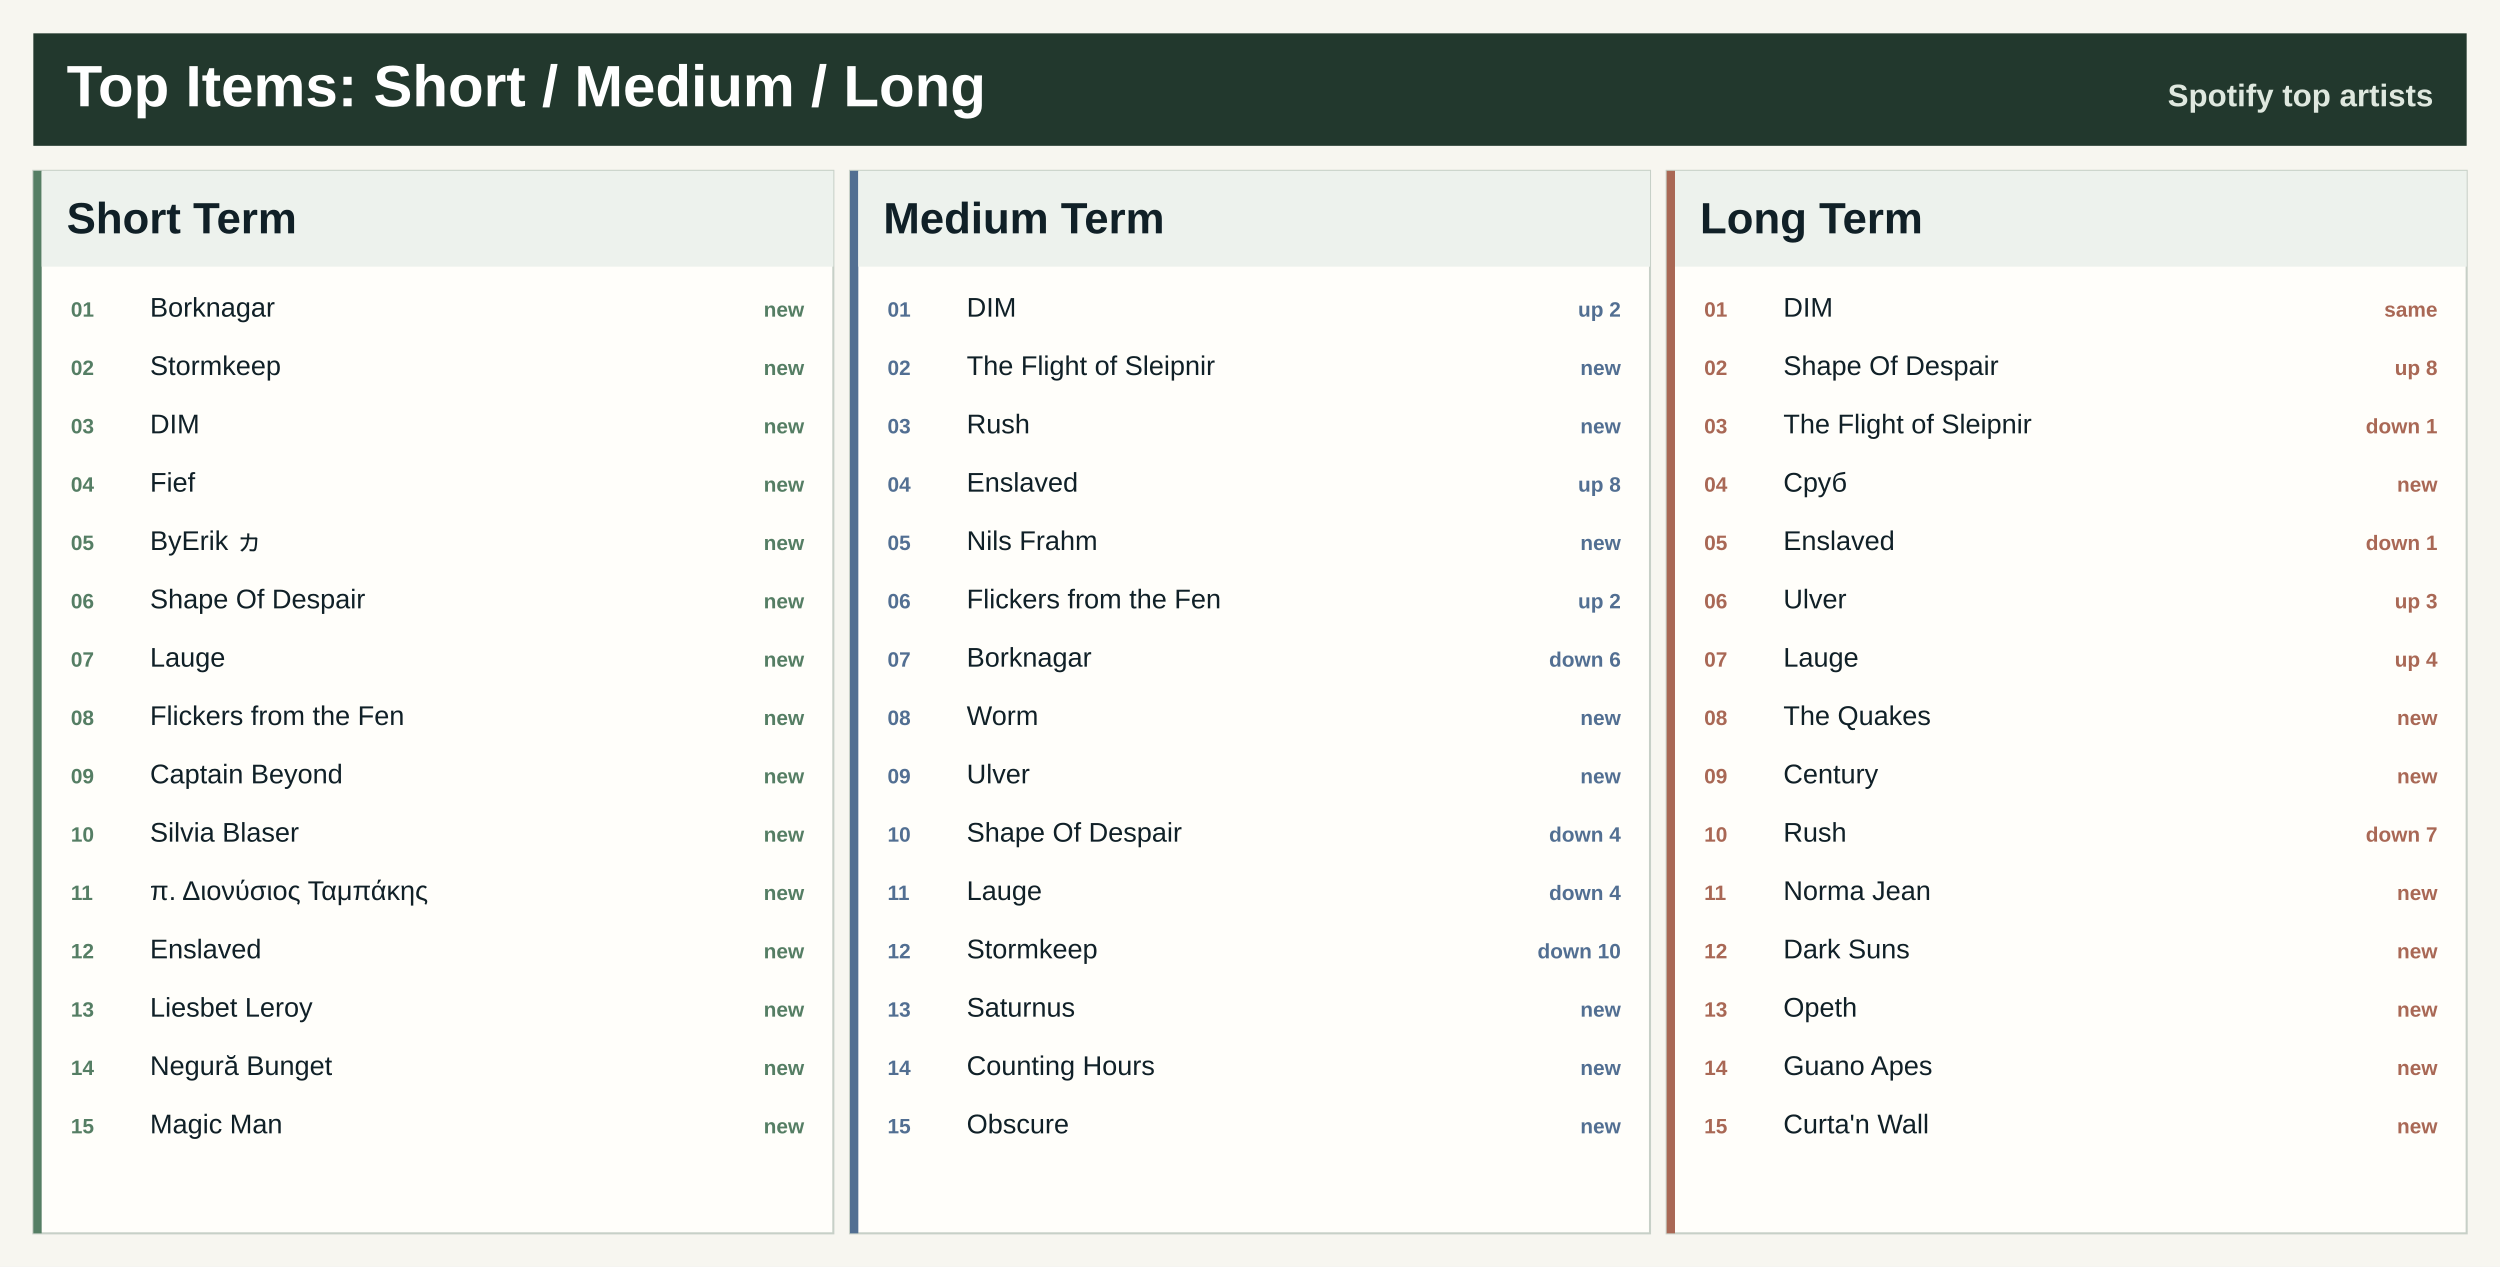
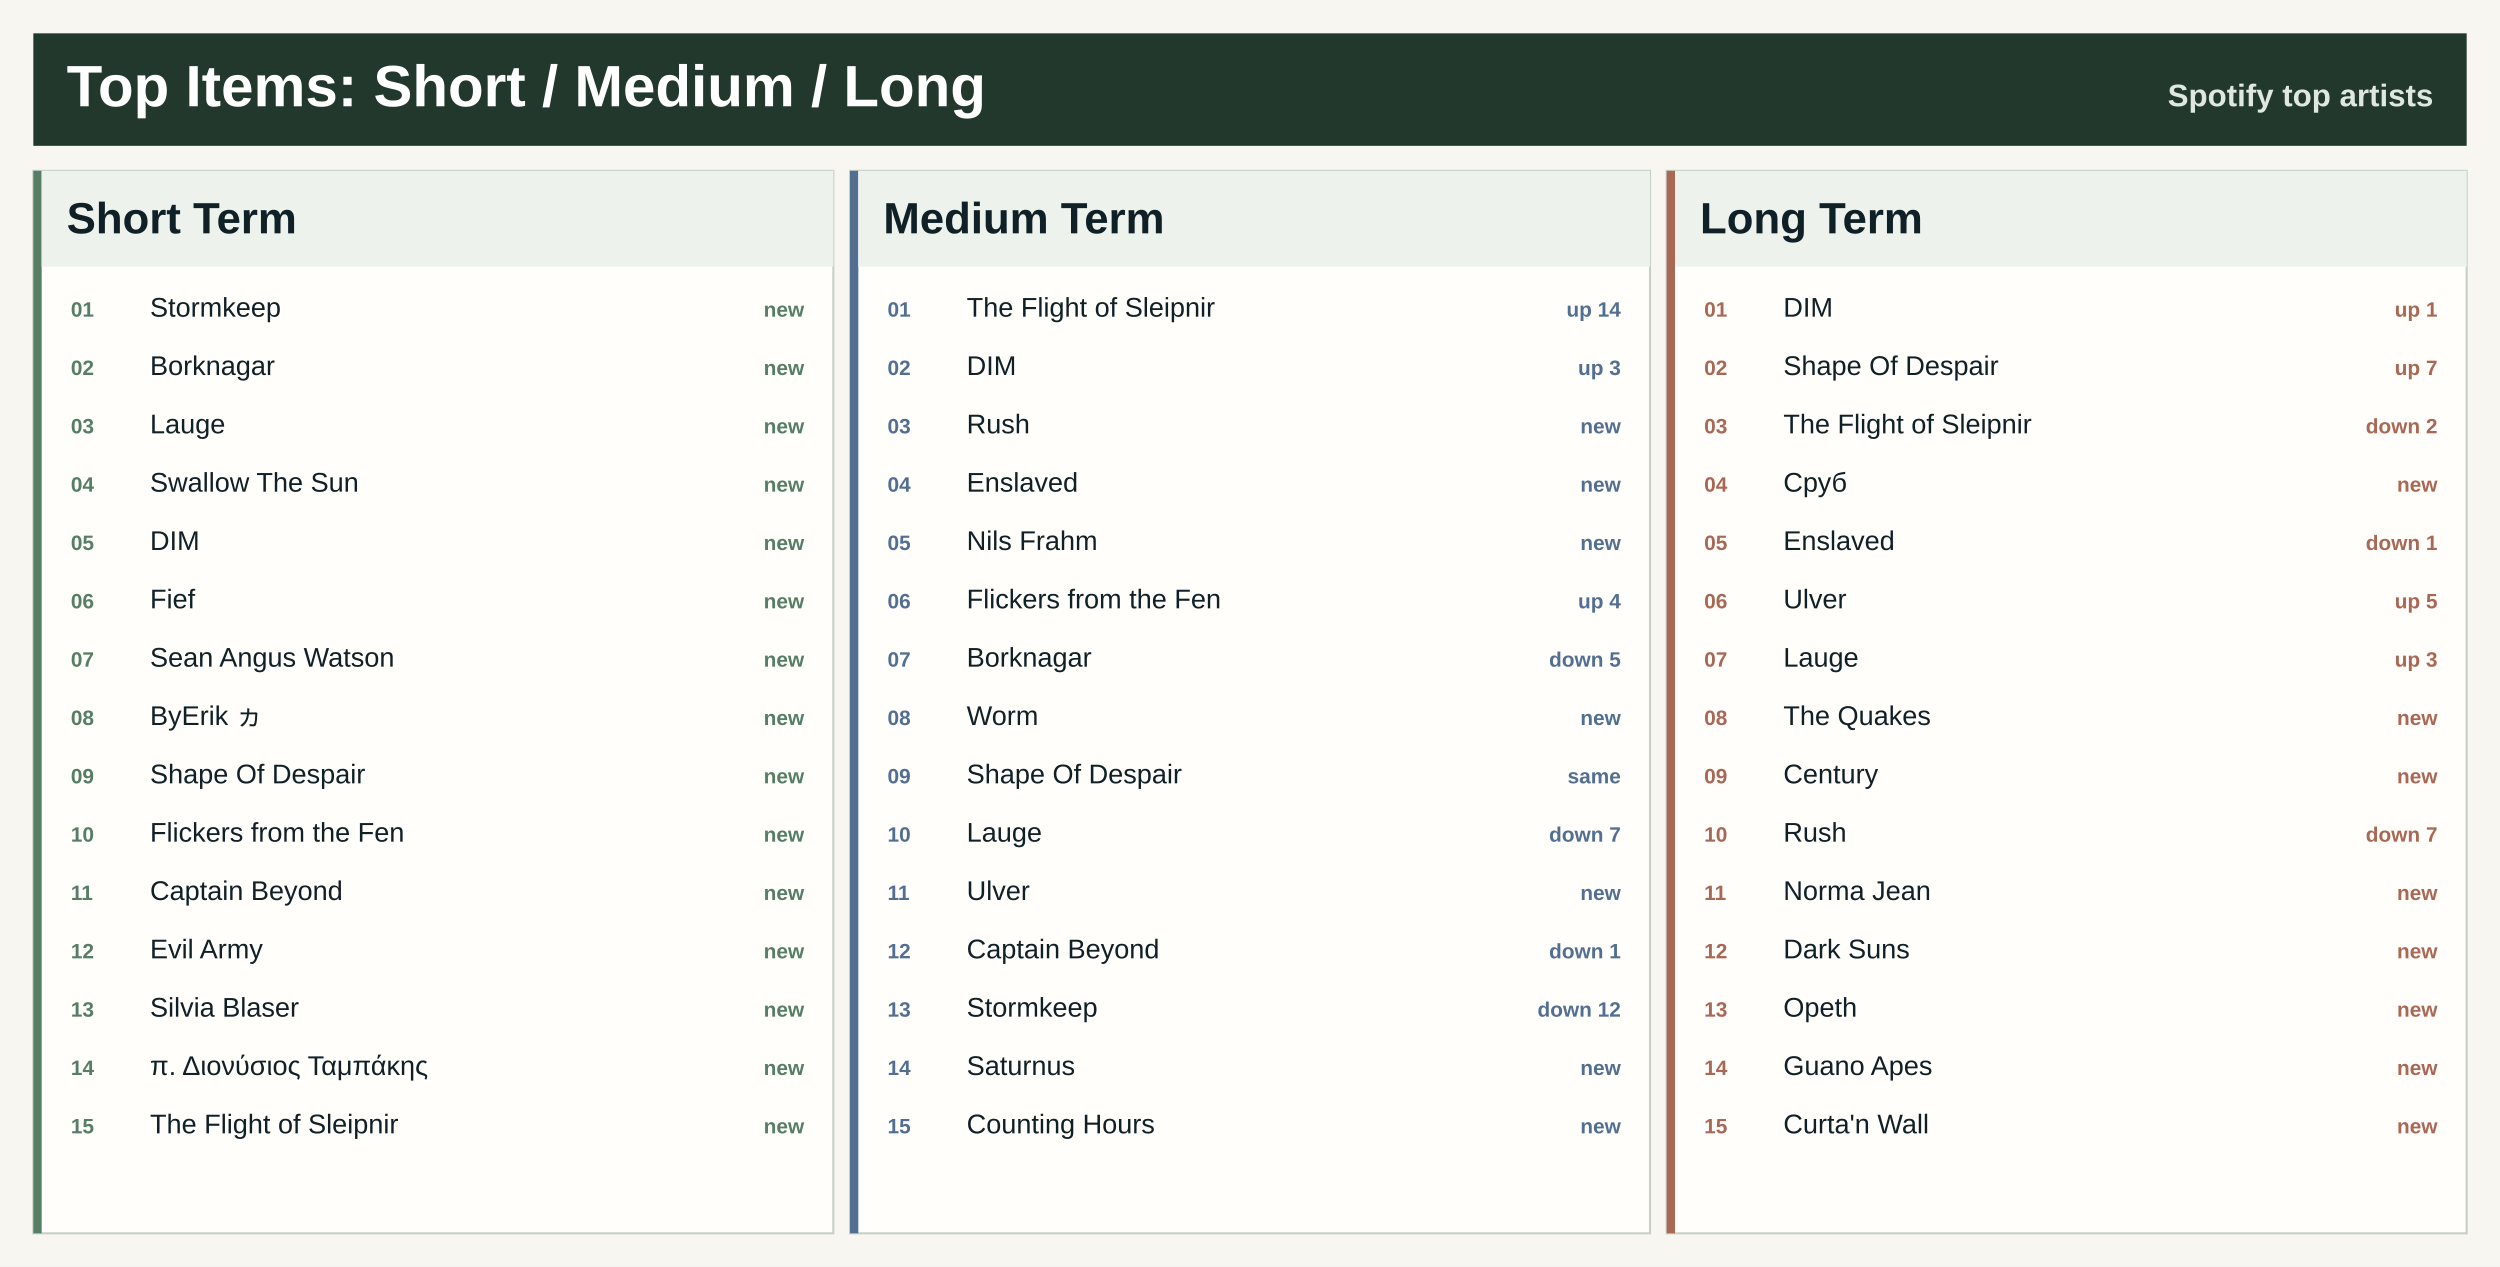
<svg xmlns="http://www.w3.org/2000/svg" width="1200" height="608" viewBox="0 0 1200 608" role="img" aria-label="Top artists across Spotify ranges">
  <rect width="1200" height="608" fill="#f7f6f0" />
  <rect x="16" y="16" width="1168" height="54" fill="#22382d" />
  <text x="32.0" y="51.0" font-family="Segoe UI, Arial, sans-serif" font-size="28" font-weight="800" fill="#ffffff" text-anchor="start">Top Items: Short / Medium / Long</text>
  <text x="1168.0" y="51.0" font-family="Segoe UI, Arial, sans-serif" font-size="15" font-weight="800" fill="#dfe8df" text-anchor="end">Spotify top artists</text>
  <rect x="16.0" y="82.0" width="384.0" height="510" fill="#fffefa" stroke="#c7d0c7" />
  <rect x="16.0" y="82.0" width="4" height="510" fill="#557e64" />
  <rect x="20.0" y="82.0" width="380.0" height="46" fill="#edf2ed" />
  <text x="32.0" y="112.0" font-family="Segoe UI, Arial, sans-serif" font-size="21" font-weight="800" fill="#102027" text-anchor="start">Short Term</text>
  <text x="34.0" y="152.0" font-family="Segoe UI, Arial, sans-serif" font-size="10" font-weight="800" fill="#557e64" text-anchor="start">01</text>
-   <text x="72.0" y="152.0" font-family="Segoe UI, Arial, sans-serif" font-size="13" font-weight="400" fill="#102027" text-anchor="start">Borknagar</text>
+   <text x="72.0" y="152.0" font-family="Segoe UI, Arial, sans-serif" font-size="13" font-weight="400" fill="#102027" text-anchor="start">Stormkeep</text>
  <text x="386.0" y="152.0" font-family="Segoe UI, Arial, sans-serif" font-size="10" font-weight="800" fill="#557e64" text-anchor="end">new</text>
  <text x="34.0" y="180.0" font-family="Segoe UI, Arial, sans-serif" font-size="10" font-weight="800" fill="#557e64" text-anchor="start">02</text>
-   <text x="72.0" y="180.0" font-family="Segoe UI, Arial, sans-serif" font-size="13" font-weight="400" fill="#102027" text-anchor="start">Stormkeep</text>
+   <text x="72.0" y="180.0" font-family="Segoe UI, Arial, sans-serif" font-size="13" font-weight="400" fill="#102027" text-anchor="start">Borknagar</text>
  <text x="386.0" y="180.0" font-family="Segoe UI, Arial, sans-serif" font-size="10" font-weight="800" fill="#557e64" text-anchor="end">new</text>
  <text x="34.0" y="208.0" font-family="Segoe UI, Arial, sans-serif" font-size="10" font-weight="800" fill="#557e64" text-anchor="start">03</text>
-   <text x="72.0" y="208.0" font-family="Segoe UI, Arial, sans-serif" font-size="13" font-weight="400" fill="#102027" text-anchor="start">DIM</text>
+   <text x="72.0" y="208.0" font-family="Segoe UI, Arial, sans-serif" font-size="13" font-weight="400" fill="#102027" text-anchor="start">Lauge</text>
  <text x="386.0" y="208.0" font-family="Segoe UI, Arial, sans-serif" font-size="10" font-weight="800" fill="#557e64" text-anchor="end">new</text>
  <text x="34.0" y="236.0" font-family="Segoe UI, Arial, sans-serif" font-size="10" font-weight="800" fill="#557e64" text-anchor="start">04</text>
-   <text x="72.0" y="236.0" font-family="Segoe UI, Arial, sans-serif" font-size="13" font-weight="400" fill="#102027" text-anchor="start">Fief</text>
+   <text x="72.0" y="236.0" font-family="Segoe UI, Arial, sans-serif" font-size="13" font-weight="400" fill="#102027" text-anchor="start">Swallow The Sun</text>
  <text x="386.0" y="236.0" font-family="Segoe UI, Arial, sans-serif" font-size="10" font-weight="800" fill="#557e64" text-anchor="end">new</text>
  <text x="34.0" y="264.0" font-family="Segoe UI, Arial, sans-serif" font-size="10" font-weight="800" fill="#557e64" text-anchor="start">05</text>
-   <text x="72.0" y="264.0" font-family="Segoe UI, Arial, sans-serif" font-size="13" font-weight="400" fill="#102027" text-anchor="start">ByErik ヵ</text>
+   <text x="72.0" y="264.0" font-family="Segoe UI, Arial, sans-serif" font-size="13" font-weight="400" fill="#102027" text-anchor="start">DIM</text>
  <text x="386.0" y="264.0" font-family="Segoe UI, Arial, sans-serif" font-size="10" font-weight="800" fill="#557e64" text-anchor="end">new</text>
  <text x="34.0" y="292.0" font-family="Segoe UI, Arial, sans-serif" font-size="10" font-weight="800" fill="#557e64" text-anchor="start">06</text>
-   <text x="72.0" y="292.0" font-family="Segoe UI, Arial, sans-serif" font-size="13" font-weight="400" fill="#102027" text-anchor="start">Shape Of Despair</text>
+   <text x="72.0" y="292.0" font-family="Segoe UI, Arial, sans-serif" font-size="13" font-weight="400" fill="#102027" text-anchor="start">Fief</text>
  <text x="386.0" y="292.0" font-family="Segoe UI, Arial, sans-serif" font-size="10" font-weight="800" fill="#557e64" text-anchor="end">new</text>
  <text x="34.0" y="320.0" font-family="Segoe UI, Arial, sans-serif" font-size="10" font-weight="800" fill="#557e64" text-anchor="start">07</text>
-   <text x="72.0" y="320.0" font-family="Segoe UI, Arial, sans-serif" font-size="13" font-weight="400" fill="#102027" text-anchor="start">Lauge</text>
+   <text x="72.0" y="320.0" font-family="Segoe UI, Arial, sans-serif" font-size="13" font-weight="400" fill="#102027" text-anchor="start">Sean Angus Watson</text>
  <text x="386.0" y="320.0" font-family="Segoe UI, Arial, sans-serif" font-size="10" font-weight="800" fill="#557e64" text-anchor="end">new</text>
  <text x="34.0" y="348.0" font-family="Segoe UI, Arial, sans-serif" font-size="10" font-weight="800" fill="#557e64" text-anchor="start">08</text>
-   <text x="72.0" y="348.0" font-family="Segoe UI, Arial, sans-serif" font-size="13" font-weight="400" fill="#102027" text-anchor="start">Flickers from the Fen</text>
+   <text x="72.0" y="348.0" font-family="Segoe UI, Arial, sans-serif" font-size="13" font-weight="400" fill="#102027" text-anchor="start">ByErik ヵ</text>
  <text x="386.0" y="348.0" font-family="Segoe UI, Arial, sans-serif" font-size="10" font-weight="800" fill="#557e64" text-anchor="end">new</text>
  <text x="34.0" y="376.0" font-family="Segoe UI, Arial, sans-serif" font-size="10" font-weight="800" fill="#557e64" text-anchor="start">09</text>
-   <text x="72.0" y="376.0" font-family="Segoe UI, Arial, sans-serif" font-size="13" font-weight="400" fill="#102027" text-anchor="start">Captain Beyond</text>
+   <text x="72.0" y="376.0" font-family="Segoe UI, Arial, sans-serif" font-size="13" font-weight="400" fill="#102027" text-anchor="start">Shape Of Despair</text>
  <text x="386.0" y="376.0" font-family="Segoe UI, Arial, sans-serif" font-size="10" font-weight="800" fill="#557e64" text-anchor="end">new</text>
  <text x="34.0" y="404.0" font-family="Segoe UI, Arial, sans-serif" font-size="10" font-weight="800" fill="#557e64" text-anchor="start">10</text>
-   <text x="72.0" y="404.0" font-family="Segoe UI, Arial, sans-serif" font-size="13" font-weight="400" fill="#102027" text-anchor="start">Silvia Blaser</text>
+   <text x="72.0" y="404.0" font-family="Segoe UI, Arial, sans-serif" font-size="13" font-weight="400" fill="#102027" text-anchor="start">Flickers from the Fen</text>
  <text x="386.0" y="404.0" font-family="Segoe UI, Arial, sans-serif" font-size="10" font-weight="800" fill="#557e64" text-anchor="end">new</text>
  <text x="34.0" y="432.0" font-family="Segoe UI, Arial, sans-serif" font-size="10" font-weight="800" fill="#557e64" text-anchor="start">11</text>
-   <text x="72.0" y="432.0" font-family="Segoe UI, Arial, sans-serif" font-size="13" font-weight="400" fill="#102027" text-anchor="start">π. Διονύσιος Ταμπάκης</text>
+   <text x="72.0" y="432.0" font-family="Segoe UI, Arial, sans-serif" font-size="13" font-weight="400" fill="#102027" text-anchor="start">Captain Beyond</text>
  <text x="386.0" y="432.0" font-family="Segoe UI, Arial, sans-serif" font-size="10" font-weight="800" fill="#557e64" text-anchor="end">new</text>
  <text x="34.0" y="460.0" font-family="Segoe UI, Arial, sans-serif" font-size="10" font-weight="800" fill="#557e64" text-anchor="start">12</text>
-   <text x="72.0" y="460.0" font-family="Segoe UI, Arial, sans-serif" font-size="13" font-weight="400" fill="#102027" text-anchor="start">Enslaved</text>
+   <text x="72.0" y="460.0" font-family="Segoe UI, Arial, sans-serif" font-size="13" font-weight="400" fill="#102027" text-anchor="start">Evil Army</text>
  <text x="386.0" y="460.0" font-family="Segoe UI, Arial, sans-serif" font-size="10" font-weight="800" fill="#557e64" text-anchor="end">new</text>
  <text x="34.0" y="488.0" font-family="Segoe UI, Arial, sans-serif" font-size="10" font-weight="800" fill="#557e64" text-anchor="start">13</text>
-   <text x="72.0" y="488.0" font-family="Segoe UI, Arial, sans-serif" font-size="13" font-weight="400" fill="#102027" text-anchor="start">Liesbet Leroy</text>
+   <text x="72.0" y="488.0" font-family="Segoe UI, Arial, sans-serif" font-size="13" font-weight="400" fill="#102027" text-anchor="start">Silvia Blaser</text>
  <text x="386.0" y="488.0" font-family="Segoe UI, Arial, sans-serif" font-size="10" font-weight="800" fill="#557e64" text-anchor="end">new</text>
  <text x="34.0" y="516.0" font-family="Segoe UI, Arial, sans-serif" font-size="10" font-weight="800" fill="#557e64" text-anchor="start">14</text>
-   <text x="72.0" y="516.0" font-family="Segoe UI, Arial, sans-serif" font-size="13" font-weight="400" fill="#102027" text-anchor="start">Negură Bunget</text>
+   <text x="72.0" y="516.0" font-family="Segoe UI, Arial, sans-serif" font-size="13" font-weight="400" fill="#102027" text-anchor="start">π. Διονύσιος Ταμπάκης</text>
  <text x="386.0" y="516.0" font-family="Segoe UI, Arial, sans-serif" font-size="10" font-weight="800" fill="#557e64" text-anchor="end">new</text>
  <text x="34.0" y="544.0" font-family="Segoe UI, Arial, sans-serif" font-size="10" font-weight="800" fill="#557e64" text-anchor="start">15</text>
-   <text x="72.0" y="544.0" font-family="Segoe UI, Arial, sans-serif" font-size="13" font-weight="400" fill="#102027" text-anchor="start">Magic Man</text>
+   <text x="72.0" y="544.0" font-family="Segoe UI, Arial, sans-serif" font-size="13" font-weight="400" fill="#102027" text-anchor="start">The Flight of Sleipnir</text>
  <text x="386.0" y="544.0" font-family="Segoe UI, Arial, sans-serif" font-size="10" font-weight="800" fill="#557e64" text-anchor="end">new</text>
  <rect x="408.0" y="82.0" width="384.0" height="510" fill="#fffefa" stroke="#c7d0c7" />
  <rect x="408.0" y="82.0" width="4" height="510" fill="#526f92" />
  <rect x="412.0" y="82.0" width="380.0" height="46" fill="#edf2ed" />
  <text x="424.0" y="112.0" font-family="Segoe UI, Arial, sans-serif" font-size="21" font-weight="800" fill="#102027" text-anchor="start">Medium Term</text>
  <text x="426.0" y="152.0" font-family="Segoe UI, Arial, sans-serif" font-size="10" font-weight="800" fill="#526f92" text-anchor="start">01</text>
-   <text x="464.0" y="152.0" font-family="Segoe UI, Arial, sans-serif" font-size="13" font-weight="400" fill="#102027" text-anchor="start">DIM</text>
-   <text x="778.0" y="152.0" font-family="Segoe UI, Arial, sans-serif" font-size="10" font-weight="800" fill="#526f92" text-anchor="end">up 2</text>
+   <text x="464.0" y="152.0" font-family="Segoe UI, Arial, sans-serif" font-size="13" font-weight="400" fill="#102027" text-anchor="start">The Flight of Sleipnir</text>
+   <text x="778.0" y="152.0" font-family="Segoe UI, Arial, sans-serif" font-size="10" font-weight="800" fill="#526f92" text-anchor="end">up 14</text>
  <text x="426.0" y="180.0" font-family="Segoe UI, Arial, sans-serif" font-size="10" font-weight="800" fill="#526f92" text-anchor="start">02</text>
-   <text x="464.0" y="180.0" font-family="Segoe UI, Arial, sans-serif" font-size="13" font-weight="400" fill="#102027" text-anchor="start">The Flight of Sleipnir</text>
-   <text x="778.0" y="180.0" font-family="Segoe UI, Arial, sans-serif" font-size="10" font-weight="800" fill="#526f92" text-anchor="end">new</text>
+   <text x="464.0" y="180.0" font-family="Segoe UI, Arial, sans-serif" font-size="13" font-weight="400" fill="#102027" text-anchor="start">DIM</text>
+   <text x="778.0" y="180.0" font-family="Segoe UI, Arial, sans-serif" font-size="10" font-weight="800" fill="#526f92" text-anchor="end">up 3</text>
  <text x="426.0" y="208.0" font-family="Segoe UI, Arial, sans-serif" font-size="10" font-weight="800" fill="#526f92" text-anchor="start">03</text>
  <text x="464.0" y="208.0" font-family="Segoe UI, Arial, sans-serif" font-size="13" font-weight="400" fill="#102027" text-anchor="start">Rush</text>
  <text x="778.0" y="208.0" font-family="Segoe UI, Arial, sans-serif" font-size="10" font-weight="800" fill="#526f92" text-anchor="end">new</text>
  <text x="426.0" y="236.0" font-family="Segoe UI, Arial, sans-serif" font-size="10" font-weight="800" fill="#526f92" text-anchor="start">04</text>
  <text x="464.0" y="236.0" font-family="Segoe UI, Arial, sans-serif" font-size="13" font-weight="400" fill="#102027" text-anchor="start">Enslaved</text>
-   <text x="778.0" y="236.0" font-family="Segoe UI, Arial, sans-serif" font-size="10" font-weight="800" fill="#526f92" text-anchor="end">up 8</text>
+   <text x="778.0" y="236.0" font-family="Segoe UI, Arial, sans-serif" font-size="10" font-weight="800" fill="#526f92" text-anchor="end">new</text>
  <text x="426.0" y="264.0" font-family="Segoe UI, Arial, sans-serif" font-size="10" font-weight="800" fill="#526f92" text-anchor="start">05</text>
  <text x="464.0" y="264.0" font-family="Segoe UI, Arial, sans-serif" font-size="13" font-weight="400" fill="#102027" text-anchor="start">Nils Frahm</text>
  <text x="778.0" y="264.0" font-family="Segoe UI, Arial, sans-serif" font-size="10" font-weight="800" fill="#526f92" text-anchor="end">new</text>
  <text x="426.0" y="292.0" font-family="Segoe UI, Arial, sans-serif" font-size="10" font-weight="800" fill="#526f92" text-anchor="start">06</text>
  <text x="464.0" y="292.0" font-family="Segoe UI, Arial, sans-serif" font-size="13" font-weight="400" fill="#102027" text-anchor="start">Flickers from the Fen</text>
-   <text x="778.0" y="292.0" font-family="Segoe UI, Arial, sans-serif" font-size="10" font-weight="800" fill="#526f92" text-anchor="end">up 2</text>
+   <text x="778.0" y="292.0" font-family="Segoe UI, Arial, sans-serif" font-size="10" font-weight="800" fill="#526f92" text-anchor="end">up 4</text>
  <text x="426.0" y="320.0" font-family="Segoe UI, Arial, sans-serif" font-size="10" font-weight="800" fill="#526f92" text-anchor="start">07</text>
  <text x="464.0" y="320.0" font-family="Segoe UI, Arial, sans-serif" font-size="13" font-weight="400" fill="#102027" text-anchor="start">Borknagar</text>
-   <text x="778.0" y="320.0" font-family="Segoe UI, Arial, sans-serif" font-size="10" font-weight="800" fill="#526f92" text-anchor="end">down 6</text>
+   <text x="778.0" y="320.0" font-family="Segoe UI, Arial, sans-serif" font-size="10" font-weight="800" fill="#526f92" text-anchor="end">down 5</text>
  <text x="426.0" y="348.0" font-family="Segoe UI, Arial, sans-serif" font-size="10" font-weight="800" fill="#526f92" text-anchor="start">08</text>
  <text x="464.0" y="348.0" font-family="Segoe UI, Arial, sans-serif" font-size="13" font-weight="400" fill="#102027" text-anchor="start">Worm</text>
  <text x="778.0" y="348.0" font-family="Segoe UI, Arial, sans-serif" font-size="10" font-weight="800" fill="#526f92" text-anchor="end">new</text>
  <text x="426.0" y="376.0" font-family="Segoe UI, Arial, sans-serif" font-size="10" font-weight="800" fill="#526f92" text-anchor="start">09</text>
-   <text x="464.0" y="376.0" font-family="Segoe UI, Arial, sans-serif" font-size="13" font-weight="400" fill="#102027" text-anchor="start">Ulver</text>
-   <text x="778.0" y="376.0" font-family="Segoe UI, Arial, sans-serif" font-size="10" font-weight="800" fill="#526f92" text-anchor="end">new</text>
+   <text x="464.0" y="376.0" font-family="Segoe UI, Arial, sans-serif" font-size="13" font-weight="400" fill="#102027" text-anchor="start">Shape Of Despair</text>
+   <text x="778.0" y="376.0" font-family="Segoe UI, Arial, sans-serif" font-size="10" font-weight="800" fill="#526f92" text-anchor="end">same</text>
  <text x="426.0" y="404.0" font-family="Segoe UI, Arial, sans-serif" font-size="10" font-weight="800" fill="#526f92" text-anchor="start">10</text>
-   <text x="464.0" y="404.0" font-family="Segoe UI, Arial, sans-serif" font-size="13" font-weight="400" fill="#102027" text-anchor="start">Shape Of Despair</text>
-   <text x="778.0" y="404.0" font-family="Segoe UI, Arial, sans-serif" font-size="10" font-weight="800" fill="#526f92" text-anchor="end">down 4</text>
+   <text x="464.0" y="404.0" font-family="Segoe UI, Arial, sans-serif" font-size="13" font-weight="400" fill="#102027" text-anchor="start">Lauge</text>
+   <text x="778.0" y="404.0" font-family="Segoe UI, Arial, sans-serif" font-size="10" font-weight="800" fill="#526f92" text-anchor="end">down 7</text>
  <text x="426.0" y="432.0" font-family="Segoe UI, Arial, sans-serif" font-size="10" font-weight="800" fill="#526f92" text-anchor="start">11</text>
-   <text x="464.0" y="432.0" font-family="Segoe UI, Arial, sans-serif" font-size="13" font-weight="400" fill="#102027" text-anchor="start">Lauge</text>
-   <text x="778.0" y="432.0" font-family="Segoe UI, Arial, sans-serif" font-size="10" font-weight="800" fill="#526f92" text-anchor="end">down 4</text>
+   <text x="464.0" y="432.0" font-family="Segoe UI, Arial, sans-serif" font-size="13" font-weight="400" fill="#102027" text-anchor="start">Ulver</text>
+   <text x="778.0" y="432.0" font-family="Segoe UI, Arial, sans-serif" font-size="10" font-weight="800" fill="#526f92" text-anchor="end">new</text>
  <text x="426.0" y="460.0" font-family="Segoe UI, Arial, sans-serif" font-size="10" font-weight="800" fill="#526f92" text-anchor="start">12</text>
-   <text x="464.0" y="460.0" font-family="Segoe UI, Arial, sans-serif" font-size="13" font-weight="400" fill="#102027" text-anchor="start">Stormkeep</text>
-   <text x="778.0" y="460.0" font-family="Segoe UI, Arial, sans-serif" font-size="10" font-weight="800" fill="#526f92" text-anchor="end">down 10</text>
+   <text x="464.0" y="460.0" font-family="Segoe UI, Arial, sans-serif" font-size="13" font-weight="400" fill="#102027" text-anchor="start">Captain Beyond</text>
+   <text x="778.0" y="460.0" font-family="Segoe UI, Arial, sans-serif" font-size="10" font-weight="800" fill="#526f92" text-anchor="end">down 1</text>
  <text x="426.0" y="488.0" font-family="Segoe UI, Arial, sans-serif" font-size="10" font-weight="800" fill="#526f92" text-anchor="start">13</text>
-   <text x="464.0" y="488.0" font-family="Segoe UI, Arial, sans-serif" font-size="13" font-weight="400" fill="#102027" text-anchor="start">Saturnus</text>
-   <text x="778.0" y="488.0" font-family="Segoe UI, Arial, sans-serif" font-size="10" font-weight="800" fill="#526f92" text-anchor="end">new</text>
+   <text x="464.0" y="488.0" font-family="Segoe UI, Arial, sans-serif" font-size="13" font-weight="400" fill="#102027" text-anchor="start">Stormkeep</text>
+   <text x="778.0" y="488.0" font-family="Segoe UI, Arial, sans-serif" font-size="10" font-weight="800" fill="#526f92" text-anchor="end">down 12</text>
  <text x="426.0" y="516.0" font-family="Segoe UI, Arial, sans-serif" font-size="10" font-weight="800" fill="#526f92" text-anchor="start">14</text>
-   <text x="464.0" y="516.0" font-family="Segoe UI, Arial, sans-serif" font-size="13" font-weight="400" fill="#102027" text-anchor="start">Counting Hours</text>
+   <text x="464.0" y="516.0" font-family="Segoe UI, Arial, sans-serif" font-size="13" font-weight="400" fill="#102027" text-anchor="start">Saturnus</text>
  <text x="778.0" y="516.0" font-family="Segoe UI, Arial, sans-serif" font-size="10" font-weight="800" fill="#526f92" text-anchor="end">new</text>
  <text x="426.0" y="544.0" font-family="Segoe UI, Arial, sans-serif" font-size="10" font-weight="800" fill="#526f92" text-anchor="start">15</text>
-   <text x="464.0" y="544.0" font-family="Segoe UI, Arial, sans-serif" font-size="13" font-weight="400" fill="#102027" text-anchor="start">Obscure</text>
+   <text x="464.0" y="544.0" font-family="Segoe UI, Arial, sans-serif" font-size="13" font-weight="400" fill="#102027" text-anchor="start">Counting Hours</text>
  <text x="778.0" y="544.0" font-family="Segoe UI, Arial, sans-serif" font-size="10" font-weight="800" fill="#526f92" text-anchor="end">new</text>
  <rect x="800.0" y="82.0" width="384.0" height="510" fill="#fffefa" stroke="#c7d0c7" />
  <rect x="800.0" y="82.0" width="4" height="510" fill="#a96855" />
  <rect x="804.0" y="82.0" width="380.0" height="46" fill="#edf2ed" />
  <text x="816.0" y="112.0" font-family="Segoe UI, Arial, sans-serif" font-size="21" font-weight="800" fill="#102027" text-anchor="start">Long Term</text>
  <text x="818.0" y="152.0" font-family="Segoe UI, Arial, sans-serif" font-size="10" font-weight="800" fill="#a96855" text-anchor="start">01</text>
  <text x="856.0" y="152.0" font-family="Segoe UI, Arial, sans-serif" font-size="13" font-weight="400" fill="#102027" text-anchor="start">DIM</text>
-   <text x="1170.0" y="152.0" font-family="Segoe UI, Arial, sans-serif" font-size="10" font-weight="800" fill="#a96855" text-anchor="end">same</text>
+   <text x="1170.0" y="152.0" font-family="Segoe UI, Arial, sans-serif" font-size="10" font-weight="800" fill="#a96855" text-anchor="end">up 1</text>
  <text x="818.0" y="180.0" font-family="Segoe UI, Arial, sans-serif" font-size="10" font-weight="800" fill="#a96855" text-anchor="start">02</text>
  <text x="856.0" y="180.0" font-family="Segoe UI, Arial, sans-serif" font-size="13" font-weight="400" fill="#102027" text-anchor="start">Shape Of Despair</text>
-   <text x="1170.0" y="180.0" font-family="Segoe UI, Arial, sans-serif" font-size="10" font-weight="800" fill="#a96855" text-anchor="end">up 8</text>
+   <text x="1170.0" y="180.0" font-family="Segoe UI, Arial, sans-serif" font-size="10" font-weight="800" fill="#a96855" text-anchor="end">up 7</text>
  <text x="818.0" y="208.0" font-family="Segoe UI, Arial, sans-serif" font-size="10" font-weight="800" fill="#a96855" text-anchor="start">03</text>
  <text x="856.0" y="208.0" font-family="Segoe UI, Arial, sans-serif" font-size="13" font-weight="400" fill="#102027" text-anchor="start">The Flight of Sleipnir</text>
-   <text x="1170.0" y="208.0" font-family="Segoe UI, Arial, sans-serif" font-size="10" font-weight="800" fill="#a96855" text-anchor="end">down 1</text>
+   <text x="1170.0" y="208.0" font-family="Segoe UI, Arial, sans-serif" font-size="10" font-weight="800" fill="#a96855" text-anchor="end">down 2</text>
  <text x="818.0" y="236.0" font-family="Segoe UI, Arial, sans-serif" font-size="10" font-weight="800" fill="#a96855" text-anchor="start">04</text>
  <text x="856.0" y="236.0" font-family="Segoe UI, Arial, sans-serif" font-size="13" font-weight="400" fill="#102027" text-anchor="start">Сруб</text>
  <text x="1170.0" y="236.0" font-family="Segoe UI, Arial, sans-serif" font-size="10" font-weight="800" fill="#a96855" text-anchor="end">new</text>
  <text x="818.0" y="264.0" font-family="Segoe UI, Arial, sans-serif" font-size="10" font-weight="800" fill="#a96855" text-anchor="start">05</text>
  <text x="856.0" y="264.0" font-family="Segoe UI, Arial, sans-serif" font-size="13" font-weight="400" fill="#102027" text-anchor="start">Enslaved</text>
  <text x="1170.0" y="264.0" font-family="Segoe UI, Arial, sans-serif" font-size="10" font-weight="800" fill="#a96855" text-anchor="end">down 1</text>
  <text x="818.0" y="292.0" font-family="Segoe UI, Arial, sans-serif" font-size="10" font-weight="800" fill="#a96855" text-anchor="start">06</text>
  <text x="856.0" y="292.0" font-family="Segoe UI, Arial, sans-serif" font-size="13" font-weight="400" fill="#102027" text-anchor="start">Ulver</text>
-   <text x="1170.0" y="292.0" font-family="Segoe UI, Arial, sans-serif" font-size="10" font-weight="800" fill="#a96855" text-anchor="end">up 3</text>
+   <text x="1170.0" y="292.0" font-family="Segoe UI, Arial, sans-serif" font-size="10" font-weight="800" fill="#a96855" text-anchor="end">up 5</text>
  <text x="818.0" y="320.0" font-family="Segoe UI, Arial, sans-serif" font-size="10" font-weight="800" fill="#a96855" text-anchor="start">07</text>
  <text x="856.0" y="320.0" font-family="Segoe UI, Arial, sans-serif" font-size="13" font-weight="400" fill="#102027" text-anchor="start">Lauge</text>
-   <text x="1170.0" y="320.0" font-family="Segoe UI, Arial, sans-serif" font-size="10" font-weight="800" fill="#a96855" text-anchor="end">up 4</text>
+   <text x="1170.0" y="320.0" font-family="Segoe UI, Arial, sans-serif" font-size="10" font-weight="800" fill="#a96855" text-anchor="end">up 3</text>
  <text x="818.0" y="348.0" font-family="Segoe UI, Arial, sans-serif" font-size="10" font-weight="800" fill="#a96855" text-anchor="start">08</text>
  <text x="856.0" y="348.0" font-family="Segoe UI, Arial, sans-serif" font-size="13" font-weight="400" fill="#102027" text-anchor="start">The Quakes</text>
  <text x="1170.0" y="348.0" font-family="Segoe UI, Arial, sans-serif" font-size="10" font-weight="800" fill="#a96855" text-anchor="end">new</text>
  <text x="818.0" y="376.0" font-family="Segoe UI, Arial, sans-serif" font-size="10" font-weight="800" fill="#a96855" text-anchor="start">09</text>
  <text x="856.0" y="376.0" font-family="Segoe UI, Arial, sans-serif" font-size="13" font-weight="400" fill="#102027" text-anchor="start">Century</text>
  <text x="1170.0" y="376.0" font-family="Segoe UI, Arial, sans-serif" font-size="10" font-weight="800" fill="#a96855" text-anchor="end">new</text>
  <text x="818.0" y="404.0" font-family="Segoe UI, Arial, sans-serif" font-size="10" font-weight="800" fill="#a96855" text-anchor="start">10</text>
  <text x="856.0" y="404.0" font-family="Segoe UI, Arial, sans-serif" font-size="13" font-weight="400" fill="#102027" text-anchor="start">Rush</text>
  <text x="1170.0" y="404.0" font-family="Segoe UI, Arial, sans-serif" font-size="10" font-weight="800" fill="#a96855" text-anchor="end">down 7</text>
  <text x="818.0" y="432.0" font-family="Segoe UI, Arial, sans-serif" font-size="10" font-weight="800" fill="#a96855" text-anchor="start">11</text>
  <text x="856.0" y="432.0" font-family="Segoe UI, Arial, sans-serif" font-size="13" font-weight="400" fill="#102027" text-anchor="start">Norma Jean</text>
  <text x="1170.0" y="432.0" font-family="Segoe UI, Arial, sans-serif" font-size="10" font-weight="800" fill="#a96855" text-anchor="end">new</text>
  <text x="818.0" y="460.0" font-family="Segoe UI, Arial, sans-serif" font-size="10" font-weight="800" fill="#a96855" text-anchor="start">12</text>
  <text x="856.0" y="460.0" font-family="Segoe UI, Arial, sans-serif" font-size="13" font-weight="400" fill="#102027" text-anchor="start">Dark Suns</text>
  <text x="1170.0" y="460.0" font-family="Segoe UI, Arial, sans-serif" font-size="10" font-weight="800" fill="#a96855" text-anchor="end">new</text>
  <text x="818.0" y="488.0" font-family="Segoe UI, Arial, sans-serif" font-size="10" font-weight="800" fill="#a96855" text-anchor="start">13</text>
  <text x="856.0" y="488.0" font-family="Segoe UI, Arial, sans-serif" font-size="13" font-weight="400" fill="#102027" text-anchor="start">Opeth</text>
  <text x="1170.0" y="488.0" font-family="Segoe UI, Arial, sans-serif" font-size="10" font-weight="800" fill="#a96855" text-anchor="end">new</text>
  <text x="818.0" y="516.0" font-family="Segoe UI, Arial, sans-serif" font-size="10" font-weight="800" fill="#a96855" text-anchor="start">14</text>
  <text x="856.0" y="516.0" font-family="Segoe UI, Arial, sans-serif" font-size="13" font-weight="400" fill="#102027" text-anchor="start">Guano Apes</text>
  <text x="1170.0" y="516.0" font-family="Segoe UI, Arial, sans-serif" font-size="10" font-weight="800" fill="#a96855" text-anchor="end">new</text>
  <text x="818.0" y="544.0" font-family="Segoe UI, Arial, sans-serif" font-size="10" font-weight="800" fill="#a96855" text-anchor="start">15</text>
  <text x="856.0" y="544.0" font-family="Segoe UI, Arial, sans-serif" font-size="13" font-weight="400" fill="#102027" text-anchor="start">Curta'n Wall</text>
  <text x="1170.0" y="544.0" font-family="Segoe UI, Arial, sans-serif" font-size="10" font-weight="800" fill="#a96855" text-anchor="end">new</text>
</svg>
